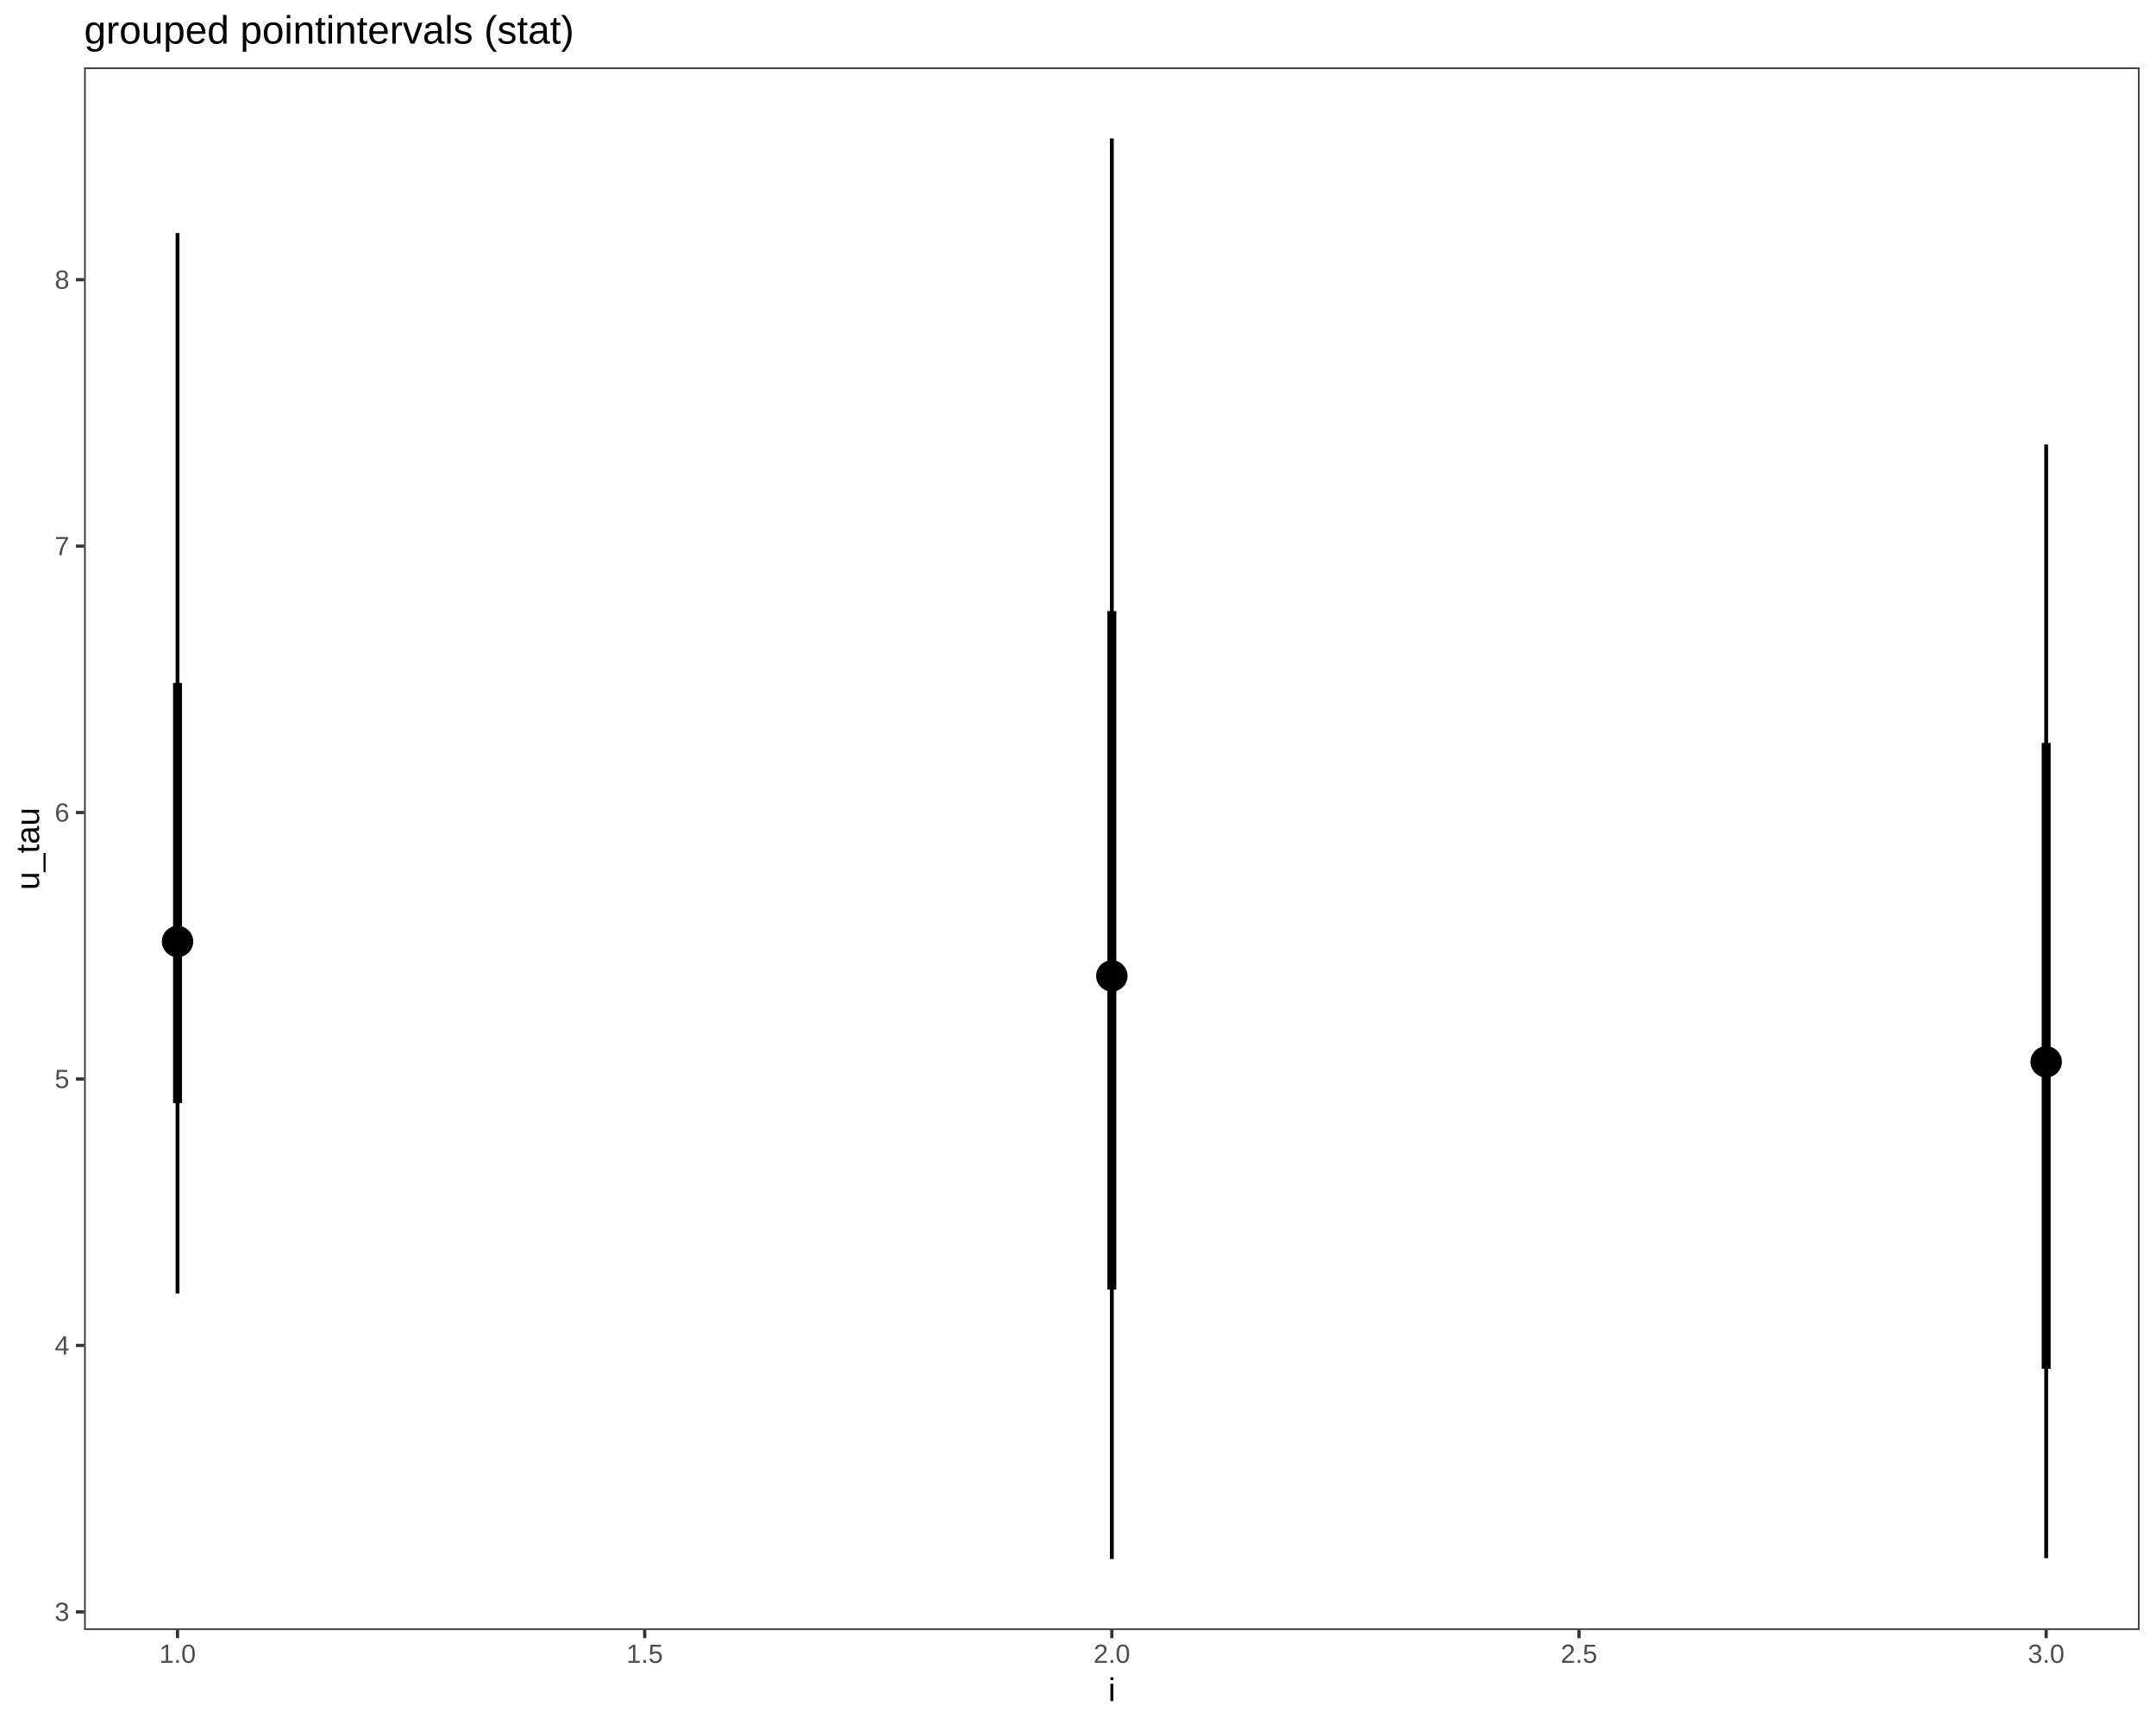
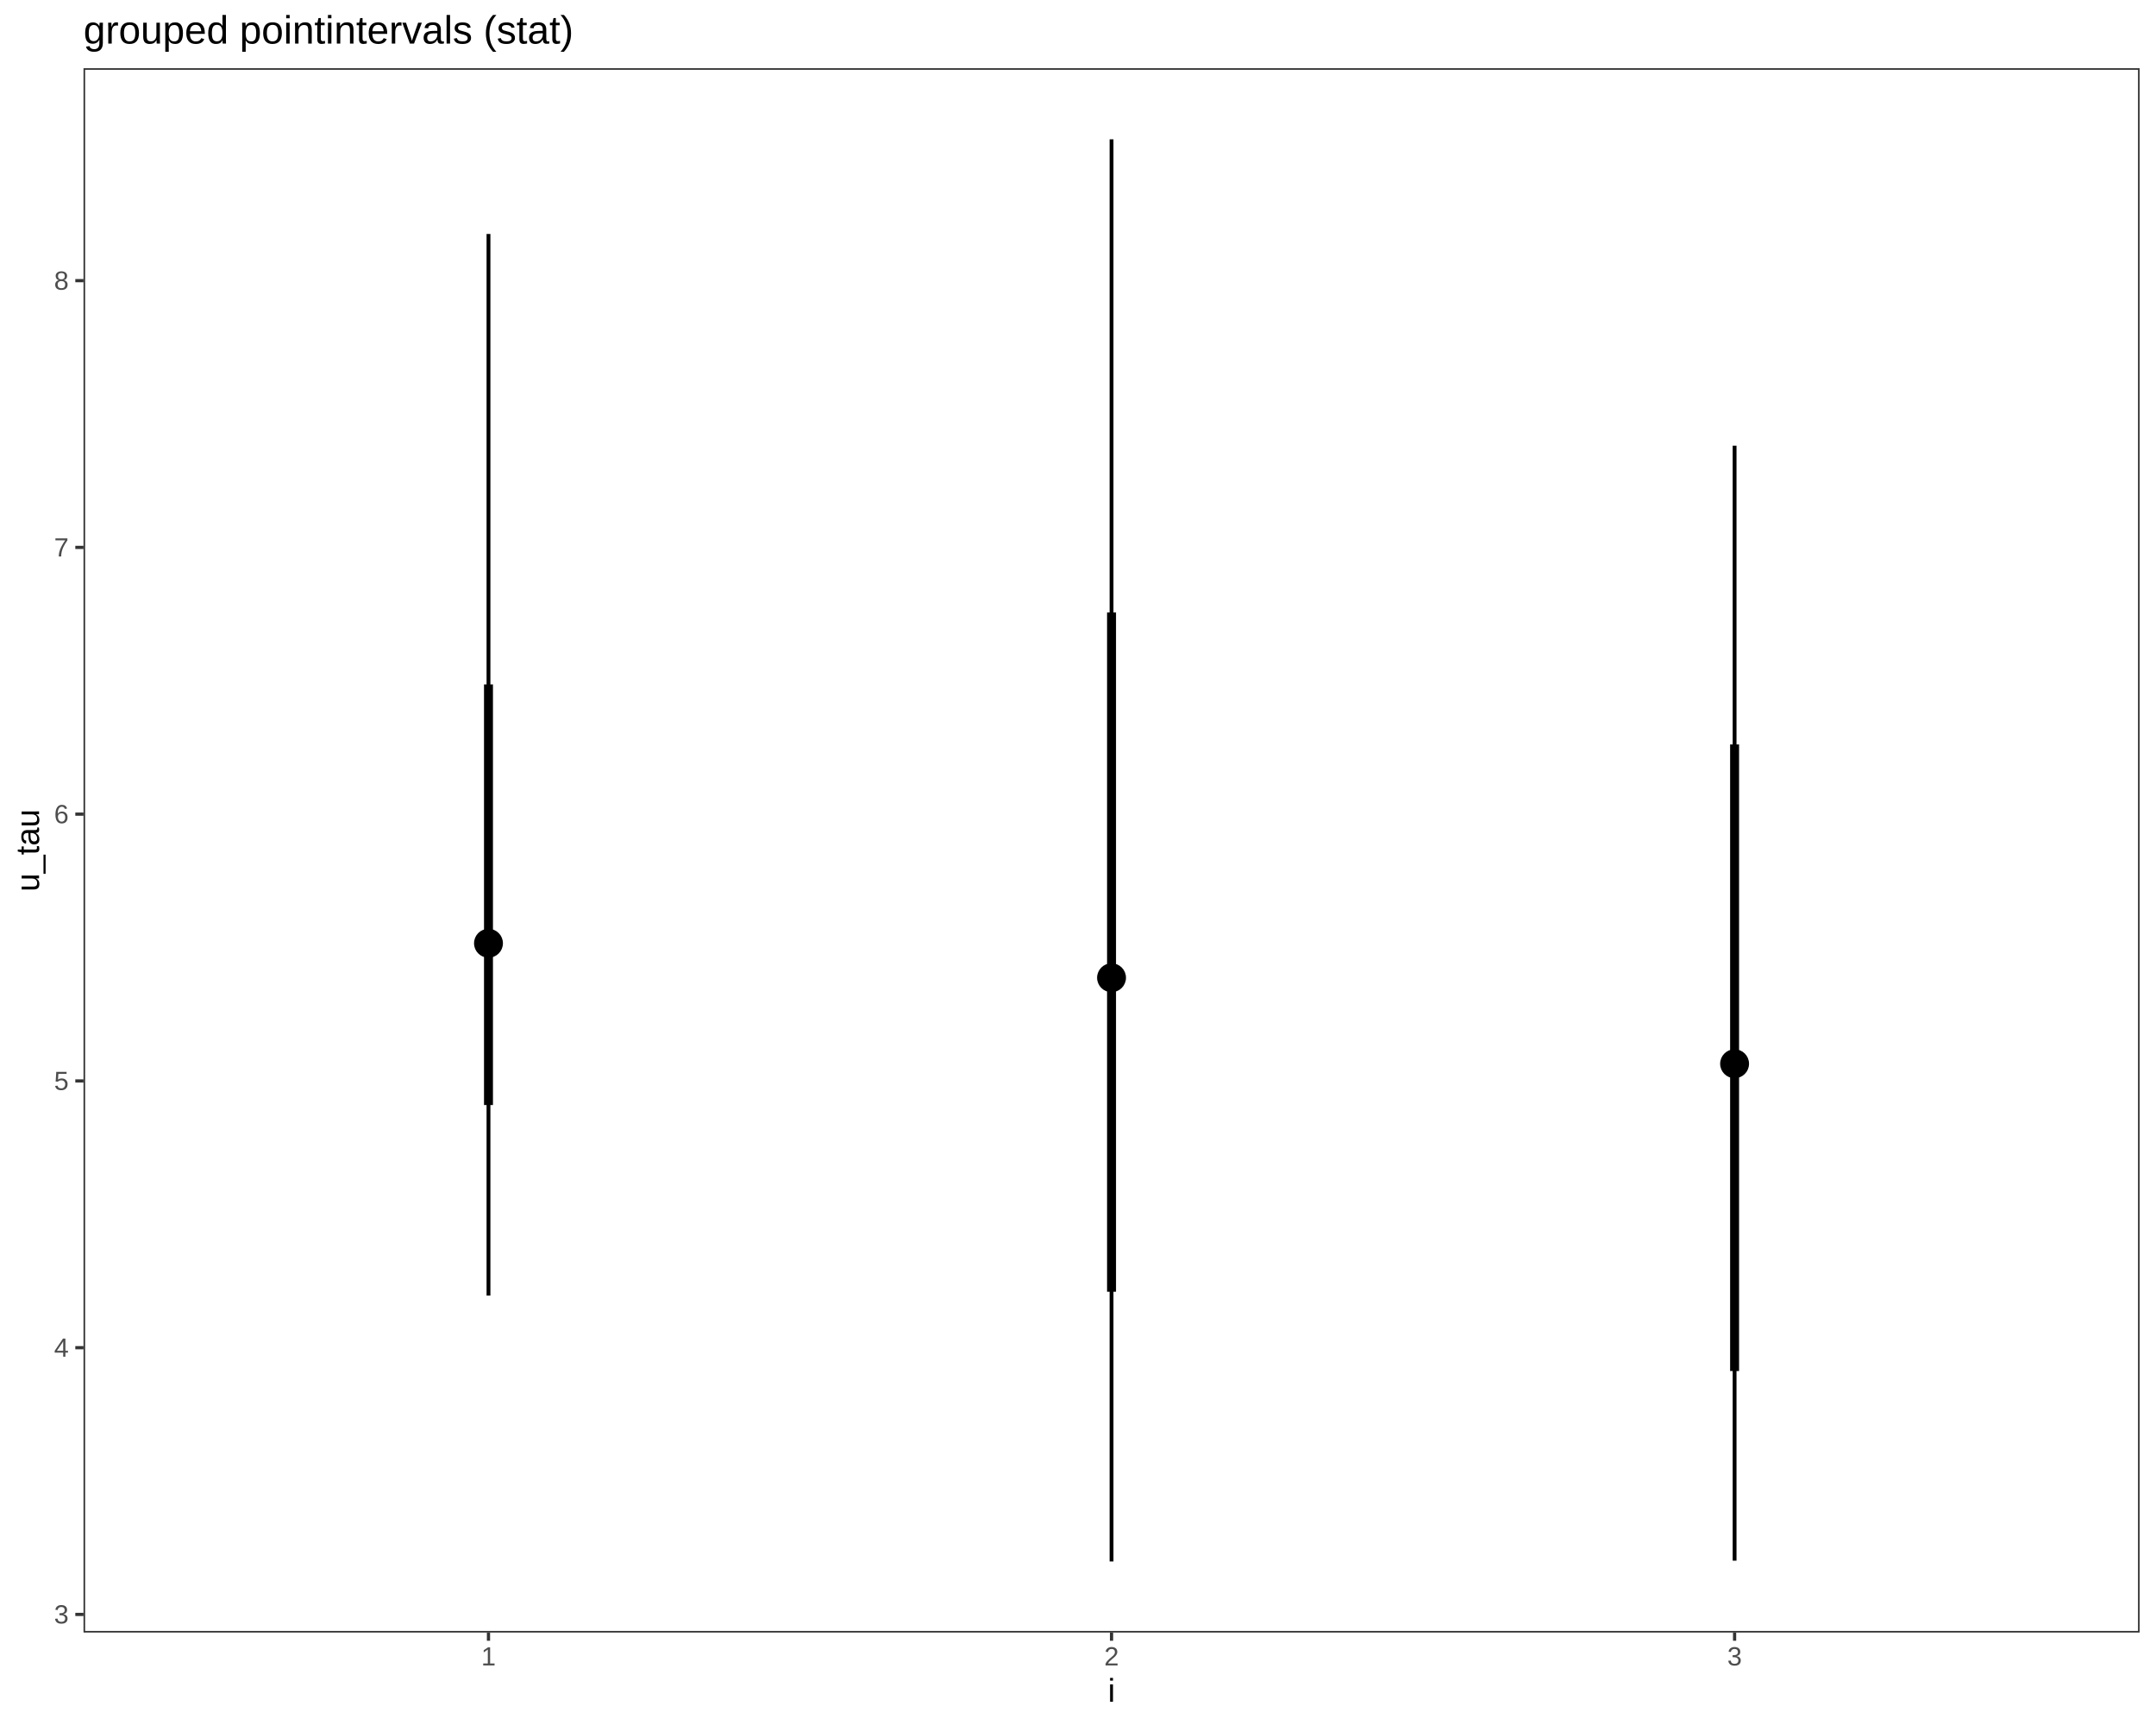
<svg xmlns="http://www.w3.org/2000/svg" viewBox="0 0 720.00 576.00">
  <defs>
    <style type="text/css">
    line, polyline, polygon, path, rect, circle {
      fill: none;
      stroke: #000000;
      stroke-linecap: round;
      stroke-linejoin: round;
      stroke-miterlimit: 10.00;
    }
  </style>
  </defs>
  <rect width="100%" height="100%" style="stroke: none; fill: #FFFFFF;" />
  <rect x="0.00" y="0.00" width="720.00" height="576.00" style="stroke-width: 1.07; stroke: #FFFFFF; fill: #FFFFFF;" />
  <defs>
-     <clipPath id="cpMjguMDl8NzE0LjUyfDU0NC4yN3wyMi41Mg==">
-       <rect x="28.09" y="22.52" width="686.43" height="521.75" />
+     <clipPath id="cpMjcuODl8NzE0LjUyfDU0NS4xM3wyMi43Nw==">
+       <rect x="27.89" y="22.77" width="686.64" height="522.36" />
    </clipPath>
  </defs>
-   <rect x="28.09" y="22.52" width="686.43" height="521.75" style="stroke-width: 1.07; stroke: none; fill: #FFFFFF;" clip-path="url(#cpMjguMDl8NzE0LjUyfDU0NC4yN3wyMi41Mg==)" />
-   <line x1="59.29" y1="368.33" x2="59.29" y2="228.04" style="stroke-width: 2.99; stroke-linecap: butt;" clip-path="url(#cpMjguMDl8NzE0LjUyfDU0NC4yN3wyMi41Mg==)" />
-   <line x1="59.29" y1="431.90" x2="59.29" y2="77.81" style="stroke-width: 1.28; stroke-linecap: butt;" clip-path="url(#cpMjguMDl8NzE0LjUyfDU0NC4yN3wyMi41Mg==)" />
-   <line x1="371.30" y1="430.60" x2="371.30" y2="204.06" style="stroke-width: 2.99; stroke-linecap: butt;" clip-path="url(#cpMjguMDl8NzE0LjUyfDU0NC4yN3wyMi41Mg==)" />
-   <line x1="371.30" y1="520.56" x2="371.30" y2="46.24" style="stroke-width: 1.28; stroke-linecap: butt;" clip-path="url(#cpMjguMDl8NzE0LjUyfDU0NC4yN3wyMi41Mg==)" />
-   <line x1="683.32" y1="457.04" x2="683.32" y2="248.06" style="stroke-width: 2.99; stroke-linecap: butt;" clip-path="url(#cpMjguMDl8NzE0LjUyfDU0NC4yN3wyMi41Mg==)" />
-   <line x1="683.32" y1="520.30" x2="683.32" y2="148.42" style="stroke-width: 1.28; stroke-linecap: butt;" clip-path="url(#cpMjguMDl8NzE0LjUyfDU0NC4yN3wyMi41Mg==)" />
-   <circle cx="59.29" cy="314.38" r="3.40pt" style="stroke-width: 1.42; fill: #000000;" clip-path="url(#cpMjguMDl8NzE0LjUyfDU0NC4yN3wyMi41Mg==)" />
-   <circle cx="59.29" cy="314.38" r="1.86pt" style="stroke-width: 1.42; fill: #000000;" clip-path="url(#cpMjguMDl8NzE0LjUyfDU0NC4yN3wyMi41Mg==)" />
-   <circle cx="371.30" cy="325.87" r="3.40pt" style="stroke-width: 1.42; fill: #000000;" clip-path="url(#cpMjguMDl8NzE0LjUyfDU0NC4yN3wyMi41Mg==)" />
-   <circle cx="371.30" cy="325.87" r="1.86pt" style="stroke-width: 1.42; fill: #000000;" clip-path="url(#cpMjguMDl8NzE0LjUyfDU0NC4yN3wyMi41Mg==)" />
-   <circle cx="683.32" cy="354.56" r="3.40pt" style="stroke-width: 1.42; fill: #000000;" clip-path="url(#cpMjguMDl8NzE0LjUyfDU0NC4yN3wyMi41Mg==)" />
-   <circle cx="683.32" cy="354.56" r="1.86pt" style="stroke-width: 1.42; fill: #000000;" clip-path="url(#cpMjguMDl8NzE0LjUyfDU0NC4yN3wyMi41Mg==)" />
-   <rect x="28.09" y="22.52" width="686.43" height="521.75" style="stroke-width: 1.07; stroke: #333333;" clip-path="url(#cpMjguMDl8NzE0LjUyfDU0NC4yN3wyMi41Mg==)" />
+   <rect x="27.89" y="22.77" width="686.64" height="522.36" style="stroke-width: 1.07; stroke: none; fill: #FFFFFF;" clip-path="url(#cpMjcuODl8NzE0LjUyfDU0NS4xM3wyMi43Nw==)" />
+   <line x1="371.20" y1="521.39" x2="371.20" y2="46.52" style="stroke-width: 1.28; stroke-linecap: butt;" clip-path="url(#cpMjcuODl8NzE0LjUyfDU0NS4xM3wyMi43Nw==)" />
+   <line x1="579.27" y1="521.13" x2="579.27" y2="148.81" style="stroke-width: 1.28; stroke-linecap: butt;" clip-path="url(#cpMjcuODl8NzE0LjUyfDU0NS4xM3wyMi43Nw==)" />
+   <line x1="163.13" y1="432.62" x2="163.13" y2="78.13" style="stroke-width: 1.28; stroke-linecap: butt;" clip-path="url(#cpMjcuODl8NzE0LjUyfDU0NS4xM3wyMi43Nw==)" />
+   <line x1="371.20" y1="431.33" x2="371.20" y2="204.52" style="stroke-width: 2.99; stroke-linecap: butt;" clip-path="url(#cpMjcuODl8NzE0LjUyfDU0NS4xM3wyMi43Nw==)" />
+   <line x1="579.27" y1="457.80" x2="579.27" y2="248.58" style="stroke-width: 2.99; stroke-linecap: butt;" clip-path="url(#cpMjcuODl8NzE0LjUyfDU0NS4xM3wyMi43Nw==)" />
+   <line x1="163.13" y1="368.99" x2="163.13" y2="228.53" style="stroke-width: 2.99; stroke-linecap: butt;" clip-path="url(#cpMjcuODl8NzE0LjUyfDU0NS4xM3wyMi43Nw==)" />
+   <circle cx="371.20" cy="326.48" r="1.68pt" style="stroke-width: 1.06; fill: #000000;" clip-path="url(#cpMjcuODl8NzE0LjUyfDU0NS4xM3wyMi43Nw==)" />
+   <circle cx="579.27" cy="355.20" r="1.68pt" style="stroke-width: 1.06; fill: #000000;" clip-path="url(#cpMjcuODl8NzE0LjUyfDU0NS4xM3wyMi43Nw==)" />
+   <circle cx="163.13" cy="314.97" r="1.68pt" style="stroke-width: 1.06; fill: #000000;" clip-path="url(#cpMjcuODl8NzE0LjUyfDU0NS4xM3wyMi43Nw==)" />
+   <circle cx="371.20" cy="326.48" r="3.22pt" style="stroke-width: 1.06; fill: #000000;" clip-path="url(#cpMjcuODl8NzE0LjUyfDU0NS4xM3wyMi43Nw==)" />
+   <circle cx="579.27" cy="355.20" r="3.22pt" style="stroke-width: 1.06; fill: #000000;" clip-path="url(#cpMjcuODl8NzE0LjUyfDU0NS4xM3wyMi43Nw==)" />
+   <circle cx="163.13" cy="314.97" r="3.22pt" style="stroke-width: 1.06; fill: #000000;" clip-path="url(#cpMjcuODl8NzE0LjUyfDU0NS4xM3wyMi43Nw==)" />
+   <rect x="27.89" y="22.77" width="686.64" height="522.36" style="stroke-width: 1.07; stroke: #333333;" clip-path="url(#cpMjcuODl8NzE0LjUyfDU0NS4xM3wyMi43Nw==)" />
  <defs>
    <clipPath id="cpMC4wMHw3MjAuMDB8NTc2LjAwfDAuMDA=">
      <rect x="0.00" y="0.00" width="720.00" height="576.00" />
    </clipPath>
  </defs>
  <g clip-path="url(#cpMC4wMHw3MjAuMDB8NTc2LjAwfDAuMDA=)">
-     <text x="18.27" y="541.25" style="font-size: 8.80px; fill: #4D4D4D; font-family: Liberation Sans;" textLength="4.89px" lengthAdjust="spacingAndGlyphs">3</text>
+     <text x="18.06" y="542.10" style="font-size: 8.80px; fill: #4D4D4D; font-family: Liberation Sans;" textLength="4.89px" lengthAdjust="spacingAndGlyphs">3</text>
  </g>
  <g clip-path="url(#cpMC4wMHw3MjAuMDB8NTc2LjAwfDAuMDA=)">
-     <text x="18.27" y="452.28" style="font-size: 8.80px; fill: #4D4D4D; font-family: Liberation Sans;" textLength="4.89px" lengthAdjust="spacingAndGlyphs">4</text>
+     <text x="18.06" y="453.03" style="font-size: 8.80px; fill: #4D4D4D; font-family: Liberation Sans;" textLength="4.89px" lengthAdjust="spacingAndGlyphs">4</text>
  </g>
  <g clip-path="url(#cpMC4wMHw3MjAuMDB8NTc2LjAwfDAuMDA=)">
-     <text x="18.27" y="363.31" style="font-size: 8.80px; fill: #4D4D4D; font-family: Liberation Sans;" textLength="4.89px" lengthAdjust="spacingAndGlyphs">5</text>
+     <text x="18.06" y="363.96" style="font-size: 8.80px; fill: #4D4D4D; font-family: Liberation Sans;" textLength="4.89px" lengthAdjust="spacingAndGlyphs">5</text>
  </g>
  <g clip-path="url(#cpMC4wMHw3MjAuMDB8NTc2LjAwfDAuMDA=)">
-     <text x="18.27" y="274.35" style="font-size: 8.80px; fill: #4D4D4D; font-family: Liberation Sans;" textLength="4.89px" lengthAdjust="spacingAndGlyphs">6</text>
+     <text x="18.06" y="274.89" style="font-size: 8.80px; fill: #4D4D4D; font-family: Liberation Sans;" textLength="4.89px" lengthAdjust="spacingAndGlyphs">6</text>
  </g>
  <g clip-path="url(#cpMC4wMHw3MjAuMDB8NTc2LjAwfDAuMDA=)">
-     <text x="18.27" y="185.38" style="font-size: 8.80px; fill: #4D4D4D; font-family: Liberation Sans;" textLength="4.89px" lengthAdjust="spacingAndGlyphs">7</text>
+     <text x="18.06" y="185.82" style="font-size: 8.80px; fill: #4D4D4D; font-family: Liberation Sans;" textLength="4.89px" lengthAdjust="spacingAndGlyphs">7</text>
  </g>
  <g clip-path="url(#cpMC4wMHw3MjAuMDB8NTc2LjAwfDAuMDA=)">
-     <text x="18.27" y="96.41" style="font-size: 8.80px; fill: #4D4D4D; font-family: Liberation Sans;" textLength="4.89px" lengthAdjust="spacingAndGlyphs">8</text>
+     <text x="18.06" y="96.74" style="font-size: 8.80px; fill: #4D4D4D; font-family: Liberation Sans;" textLength="4.89px" lengthAdjust="spacingAndGlyphs">8</text>
  </g>
-   <polyline points="25.35,538.23 28.09,538.23 " style="stroke-width: 1.07; stroke: #333333; stroke-linecap: butt;" clip-path="url(#cpMC4wMHw3MjAuMDB8NTc2LjAwfDAuMDA=)" />
-   <polyline points="25.35,449.26 28.09,449.26 " style="stroke-width: 1.07; stroke: #333333; stroke-linecap: butt;" clip-path="url(#cpMC4wMHw3MjAuMDB8NTc2LjAwfDAuMDA=)" />
-   <polyline points="25.35,360.29 28.09,360.29 " style="stroke-width: 1.07; stroke: #333333; stroke-linecap: butt;" clip-path="url(#cpMC4wMHw3MjAuMDB8NTc2LjAwfDAuMDA=)" />
-   <polyline points="25.35,271.32 28.09,271.32 " style="stroke-width: 1.07; stroke: #333333; stroke-linecap: butt;" clip-path="url(#cpMC4wMHw3MjAuMDB8NTc2LjAwfDAuMDA=)" />
-   <polyline points="25.35,182.35 28.09,182.35 " style="stroke-width: 1.07; stroke: #333333; stroke-linecap: butt;" clip-path="url(#cpMC4wMHw3MjAuMDB8NTc2LjAwfDAuMDA=)" />
-   <polyline points="25.35,93.39 28.09,93.39 " style="stroke-width: 1.07; stroke: #333333; stroke-linecap: butt;" clip-path="url(#cpMC4wMHw3MjAuMDB8NTc2LjAwfDAuMDA=)" />
-   <polyline points="59.29,547.01 59.29,544.27 " style="stroke-width: 1.07; stroke: #333333; stroke-linecap: butt;" clip-path="url(#cpMC4wMHw3MjAuMDB8NTc2LjAwfDAuMDA=)" />
-   <polyline points="215.30,547.01 215.30,544.27 " style="stroke-width: 1.07; stroke: #333333; stroke-linecap: butt;" clip-path="url(#cpMC4wMHw3MjAuMDB8NTc2LjAwfDAuMDA=)" />
-   <polyline points="371.30,547.01 371.30,544.27 " style="stroke-width: 1.07; stroke: #333333; stroke-linecap: butt;" clip-path="url(#cpMC4wMHw3MjAuMDB8NTc2LjAwfDAuMDA=)" />
-   <polyline points="527.31,547.01 527.31,544.27 " style="stroke-width: 1.07; stroke: #333333; stroke-linecap: butt;" clip-path="url(#cpMC4wMHw3MjAuMDB8NTc2LjAwfDAuMDA=)" />
-   <polyline points="683.32,547.01 683.32,544.27 " style="stroke-width: 1.07; stroke: #333333; stroke-linecap: butt;" clip-path="url(#cpMC4wMHw3MjAuMDB8NTc2LjAwfDAuMDA=)" />
+   <polyline points="25.15,539.08 27.89,539.08 " style="stroke-width: 1.07; stroke: #333333; stroke-linecap: butt;" clip-path="url(#cpMC4wMHw3MjAuMDB8NTc2LjAwfDAuMDA=)" />
+   <polyline points="25.15,450.01 27.89,450.01 " style="stroke-width: 1.07; stroke: #333333; stroke-linecap: butt;" clip-path="url(#cpMC4wMHw3MjAuMDB8NTc2LjAwfDAuMDA=)" />
+   <polyline points="25.15,360.94 27.89,360.94 " style="stroke-width: 1.07; stroke: #333333; stroke-linecap: butt;" clip-path="url(#cpMC4wMHw3MjAuMDB8NTc2LjAwfDAuMDA=)" />
+   <polyline points="25.15,271.86 27.89,271.86 " style="stroke-width: 1.07; stroke: #333333; stroke-linecap: butt;" clip-path="url(#cpMC4wMHw3MjAuMDB8NTc2LjAwfDAuMDA=)" />
+   <polyline points="25.15,182.79 27.89,182.79 " style="stroke-width: 1.07; stroke: #333333; stroke-linecap: butt;" clip-path="url(#cpMC4wMHw3MjAuMDB8NTc2LjAwfDAuMDA=)" />
+   <polyline points="25.15,93.72 27.89,93.72 " style="stroke-width: 1.07; stroke: #333333; stroke-linecap: butt;" clip-path="url(#cpMC4wMHw3MjAuMDB8NTc2LjAwfDAuMDA=)" />
+   <polyline points="163.13,547.87 163.13,545.13 " style="stroke-width: 1.07; stroke: #333333; stroke-linecap: butt;" clip-path="url(#cpMC4wMHw3MjAuMDB8NTc2LjAwfDAuMDA=)" />
+   <polyline points="371.20,547.87 371.20,545.13 " style="stroke-width: 1.07; stroke: #333333; stroke-linecap: butt;" clip-path="url(#cpMC4wMHw3MjAuMDB8NTc2LjAwfDAuMDA=)" />
+   <polyline points="579.27,547.87 579.27,545.13 " style="stroke-width: 1.07; stroke: #333333; stroke-linecap: butt;" clip-path="url(#cpMC4wMHw3MjAuMDB8NTc2LjAwfDAuMDA=)" />
  <g clip-path="url(#cpMC4wMHw3MjAuMDB8NTc2LjAwfDAuMDA=)">
-     <text x="53.18" y="555.25" style="font-size: 8.80px; fill: #4D4D4D; font-family: Liberation Sans;" textLength="12.22px" lengthAdjust="spacingAndGlyphs">1.0</text>
+     <text x="160.69" y="556.11" style="font-size: 8.80px; fill: #4D4D4D; font-family: Liberation Sans;" textLength="4.89px" lengthAdjust="spacingAndGlyphs">1</text>
  </g>
  <g clip-path="url(#cpMC4wMHw3MjAuMDB8NTc2LjAwfDAuMDA=)">
-     <text x="209.19" y="555.25" style="font-size: 8.80px; fill: #4D4D4D; font-family: Liberation Sans;" textLength="12.22px" lengthAdjust="spacingAndGlyphs">1.5</text>
+     <text x="368.76" y="556.11" style="font-size: 8.80px; fill: #4D4D4D; font-family: Liberation Sans;" textLength="4.89px" lengthAdjust="spacingAndGlyphs">2</text>
  </g>
  <g clip-path="url(#cpMC4wMHw3MjAuMDB8NTc2LjAwfDAuMDA=)">
-     <text x="365.19" y="555.25" style="font-size: 8.80px; fill: #4D4D4D; font-family: Liberation Sans;" textLength="12.22px" lengthAdjust="spacingAndGlyphs">2.0</text>
+     <text x="576.83" y="556.11" style="font-size: 8.80px; fill: #4D4D4D; font-family: Liberation Sans;" textLength="4.89px" lengthAdjust="spacingAndGlyphs">3</text>
  </g>
  <g clip-path="url(#cpMC4wMHw3MjAuMDB8NTc2LjAwfDAuMDA=)">
-     <text x="521.20" y="555.25" style="font-size: 8.80px; fill: #4D4D4D; font-family: Liberation Sans;" textLength="12.22px" lengthAdjust="spacingAndGlyphs">2.5</text>
+     <text x="369.98" y="568.24" style="font-size: 11.00px; font-family: Liberation Sans;" textLength="2.44px" lengthAdjust="spacingAndGlyphs">i</text>
  </g>
  <g clip-path="url(#cpMC4wMHw3MjAuMDB8NTc2LjAwfDAuMDA=)">
-     <text x="677.21" y="555.25" style="font-size: 8.80px; fill: #4D4D4D; font-family: Liberation Sans;" textLength="12.22px" lengthAdjust="spacingAndGlyphs">3.0</text>
+     <text transform="translate(13.04,297.73) rotate(-90)" style="font-size: 11.00px; font-family: Liberation Sans;" textLength="27.56px" lengthAdjust="spacingAndGlyphs">u_tau</text>
  </g>
  <g clip-path="url(#cpMC4wMHw3MjAuMDB8NTc2LjAwfDAuMDA=)">
-     <text x="370.09" y="568.04" style="font-size: 11.00px; font-family: Liberation Sans;" textLength="2.44px" lengthAdjust="spacingAndGlyphs">i</text>
-   </g>
-   <g clip-path="url(#cpMC4wMHw3MjAuMDB8NTc2LjAwfDAuMDA=)">
-     <text transform="translate(13.04,297.18) rotate(-90)" style="font-size: 11.00px; font-family: Liberation Sans;" textLength="27.56px" lengthAdjust="spacingAndGlyphs">u_tau</text>
-   </g>
-   <g clip-path="url(#cpMC4wMHw3MjAuMDB8NTc2LjAwfDAuMDA=)">
-     <text x="28.09" y="14.56" style="font-size: 13.20px; font-family: Liberation Sans;" textLength="163.36px" lengthAdjust="spacingAndGlyphs">grouped pointintervals (stat)</text>
+     <text x="27.89" y="14.56" style="font-size: 13.20px; font-family: Liberation Sans;" textLength="163.36px" lengthAdjust="spacingAndGlyphs">grouped pointintervals (stat)</text>
  </g>
</svg>
